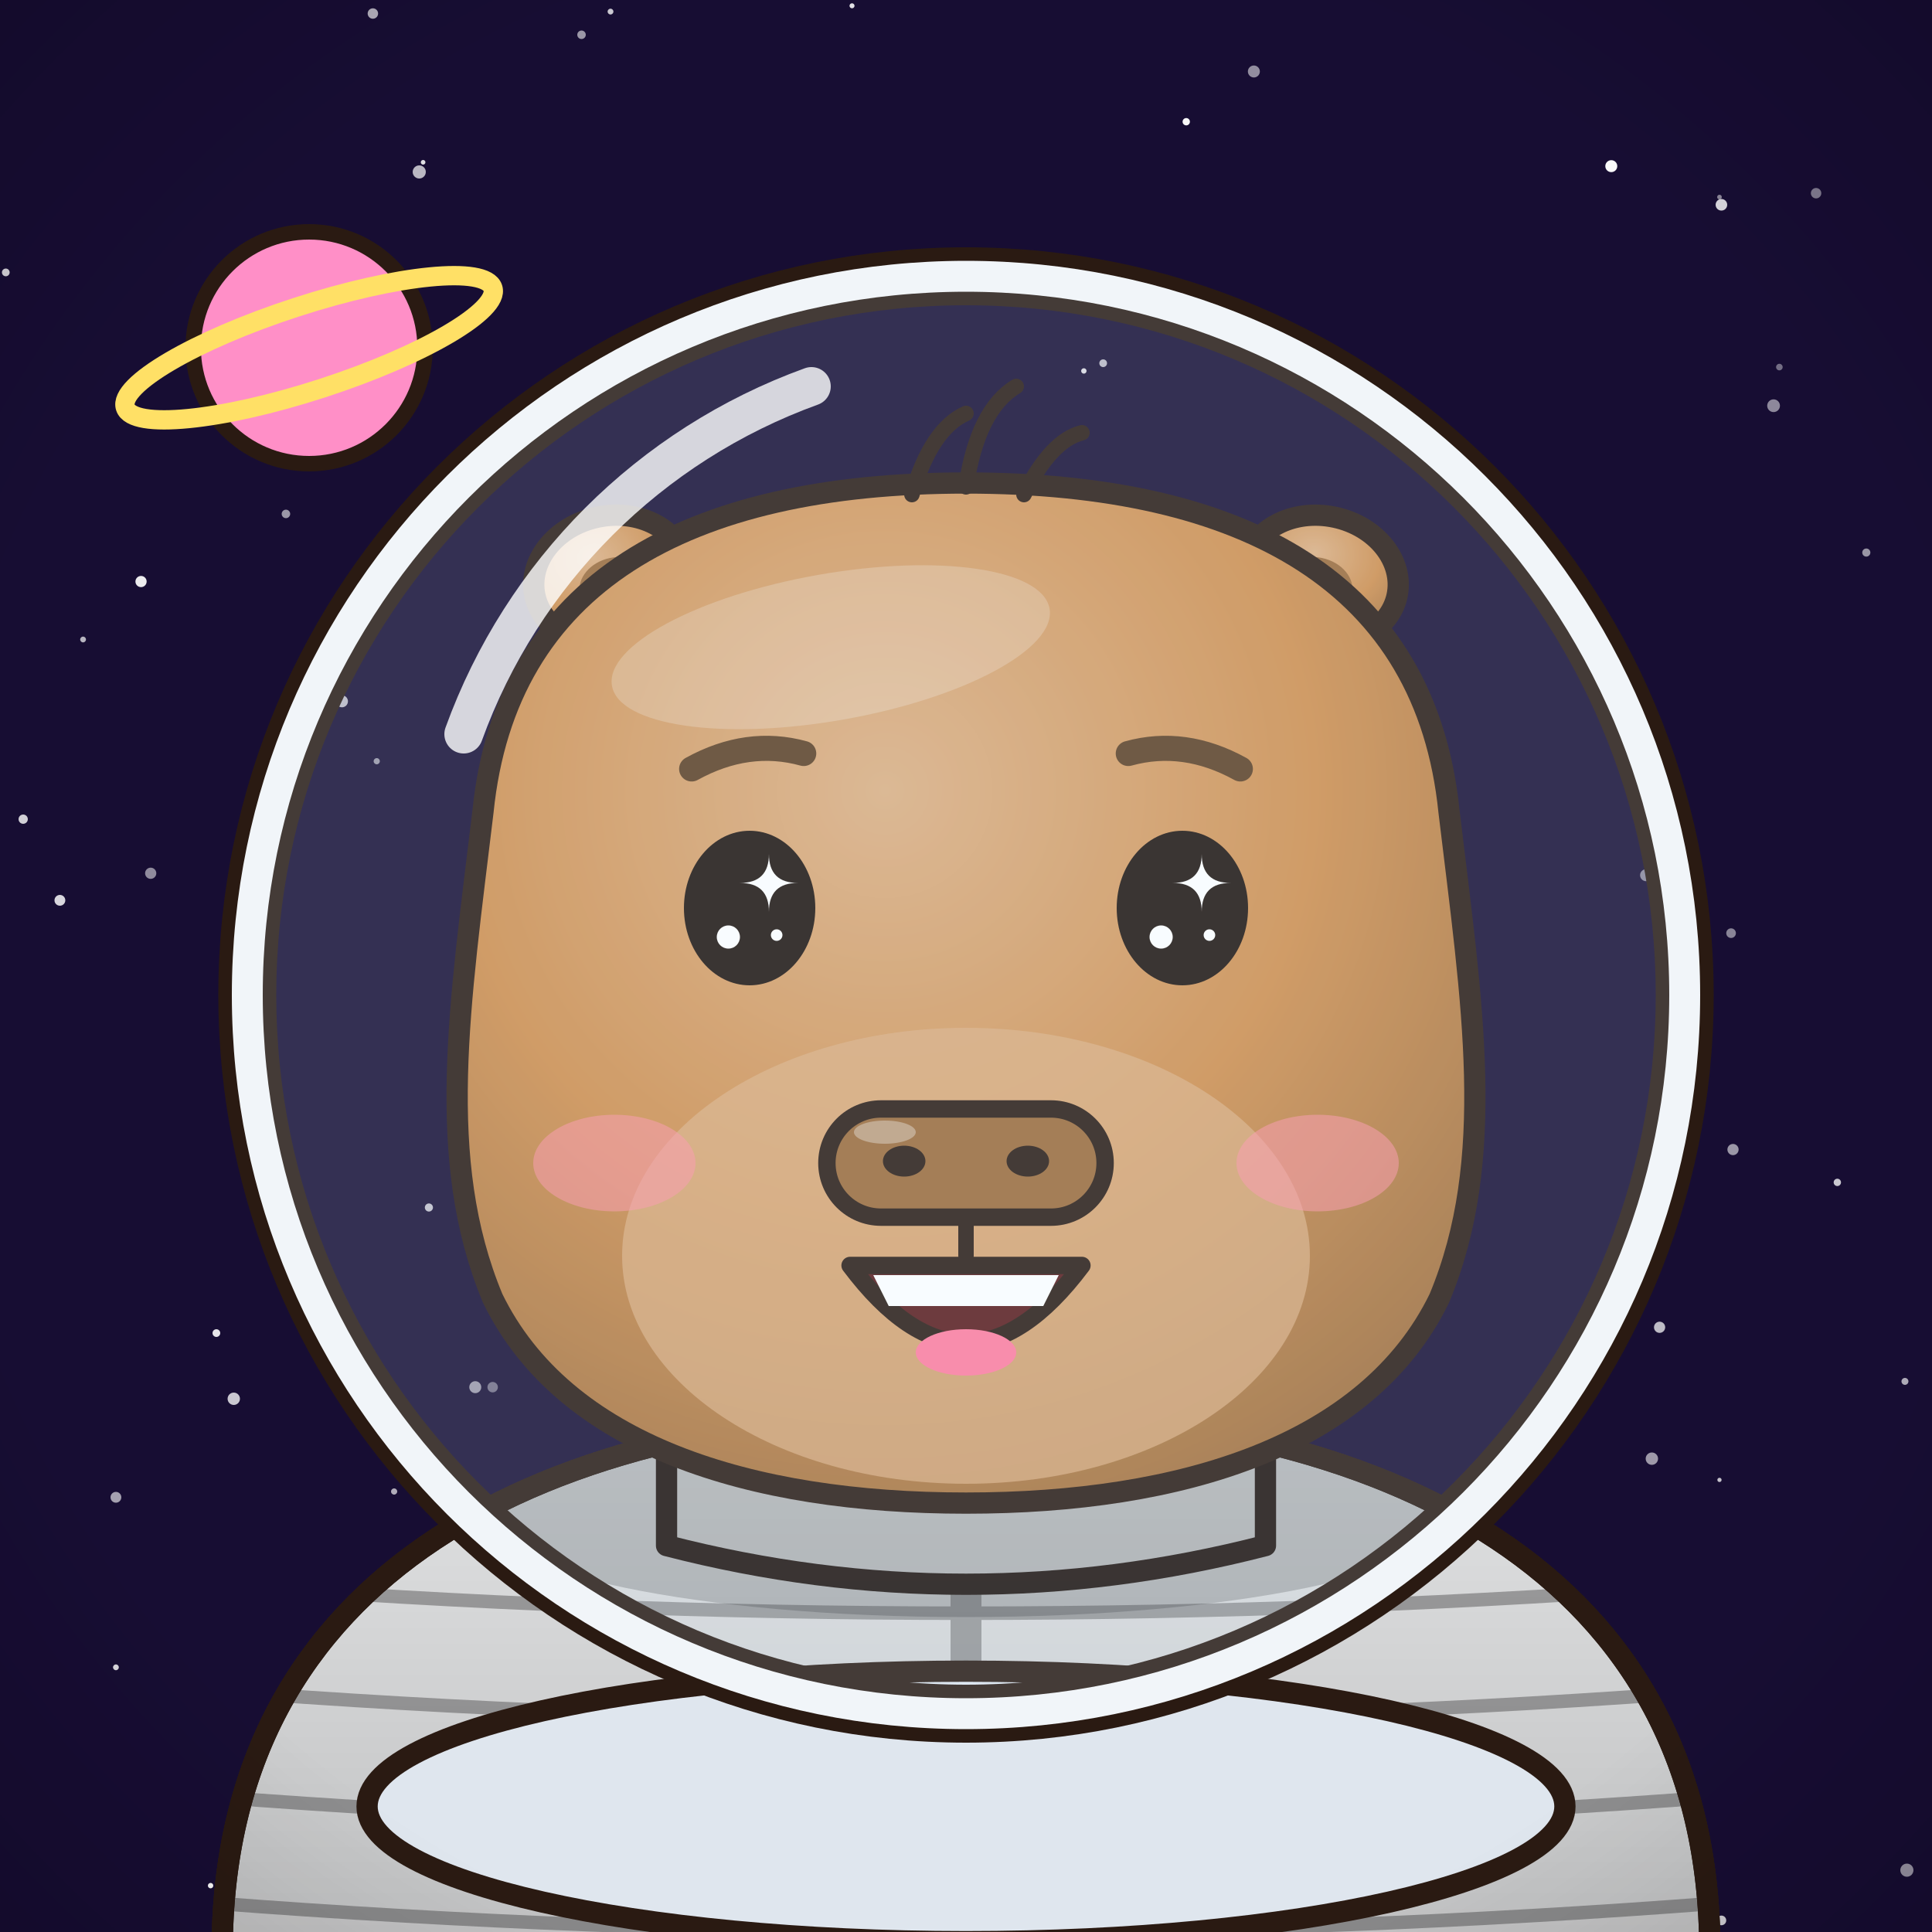
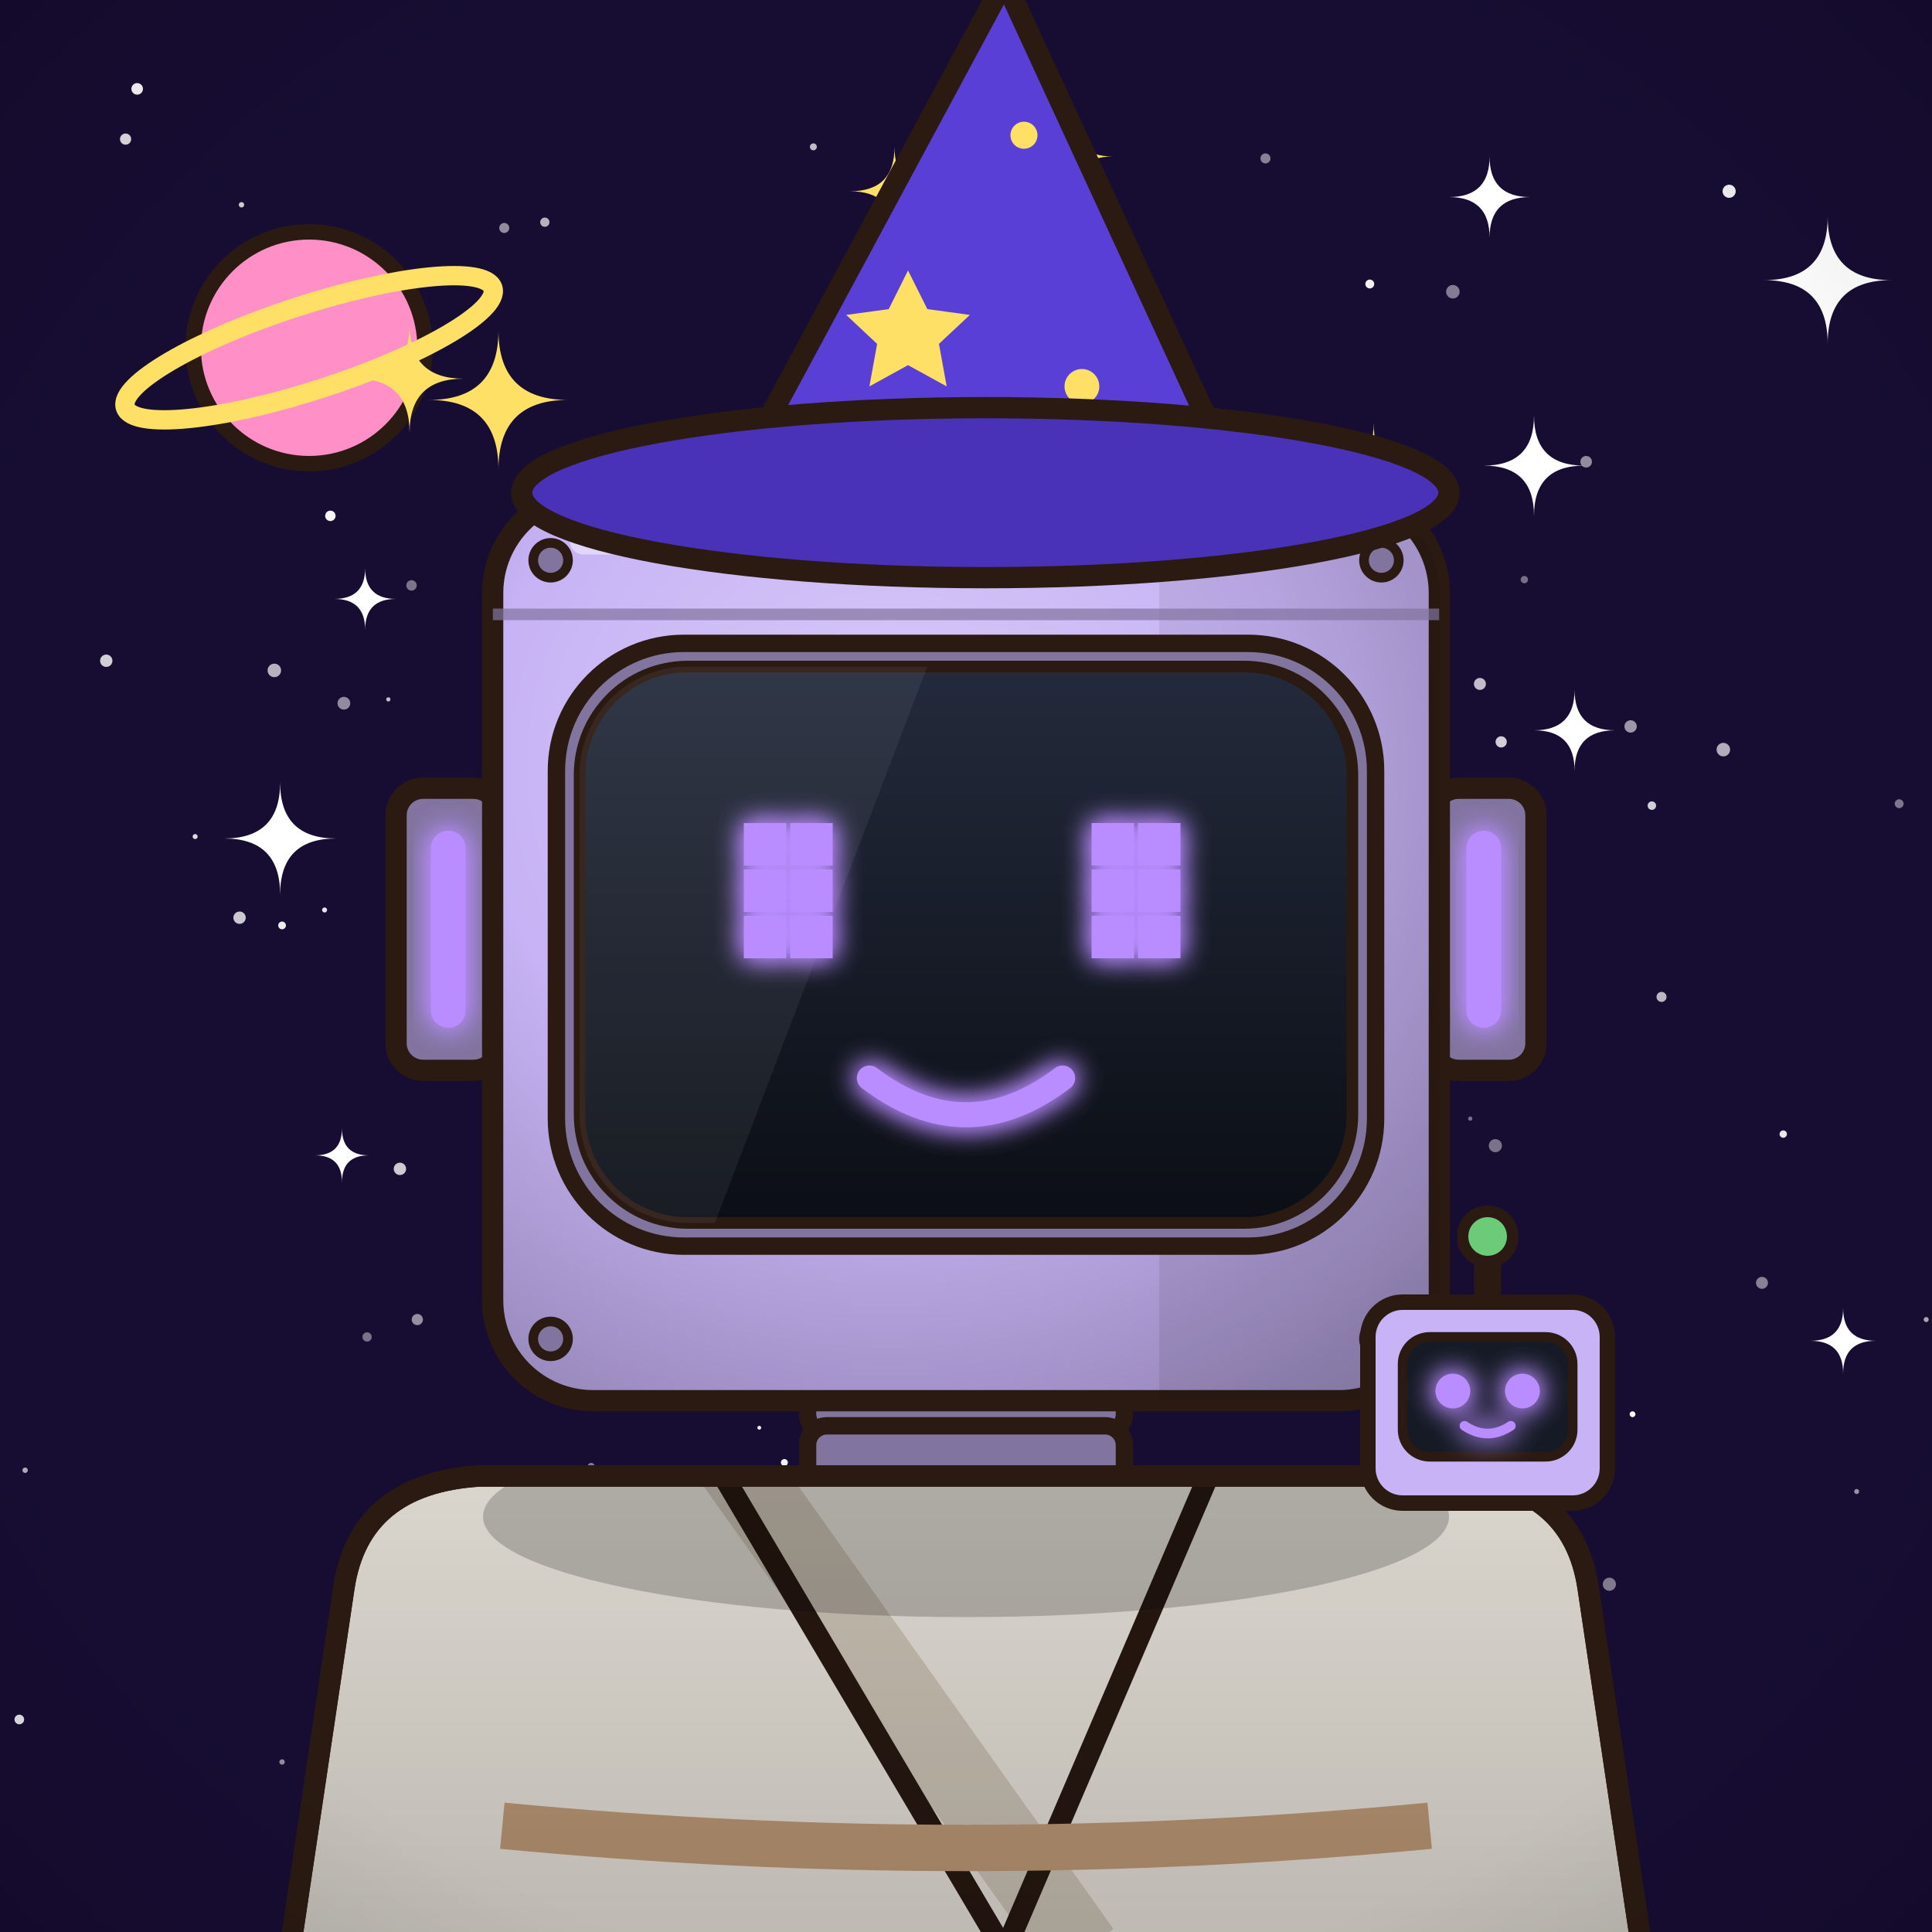
<svg xmlns="http://www.w3.org/2000/svg" viewBox="0 0 1000 1000" width="1000" height="1000">
  <defs>
    <clipPath id="bodyclip">
-       <path d="M115 1010 C115 815 280 730 500 730 C720 730 885 815 885 1010 Z" />
+       <path d="M150 1010 L178 822 Q186 768 248 764 L752 764 Q814 768 822 822 L850 1010 Z" />
    </clipPath>
    <radialGradient id="fs" cx=".42" cy=".3" r=".85">
-       <stop offset="0" stop-color="#ddaf81" />
-       <stop offset=".5" stop-color="#cf8d4b" />
-       <stop offset="1" stop-color="#956636" />
+       <stop offset="0" stop-color="#d8caf8" />
+       <stop offset=".5" stop-color="#c7b3f5" />
+       <stop offset="1" stop-color="#8f81b0" />
    </radialGradient>
+     <filter id="led" x="-50%" y="-50%" width="200%" height="200%">
+       <feGaussianBlur stdDeviation="7" result="b" />
+       <feMerge>
+         <feMergeNode in="b" />
+         <feMergeNode in="b" />
+         <feMergeNode in="SourceGraphic" />
+       </feMerge>
+     </filter>
+     <linearGradient id="visor" x1="0" y1="0" x2="0" y2="1">
+       <stop offset="0" stop-color="#232a3b" />
+       <stop offset="1" stop-color="#0b0e15" />
+     </linearGradient>
+     <clipPath id="visorclip">
+       <rect x="300" y="345" width="400" height="288" rx="56" />
+     </clipPath>
+     <clipPath id="headclip">
+       <rect x="255" y="255" width="490" height="470" rx="52" />
+     </clipPath>
    <linearGradient id="bodyshade" x1="0" y1="0" x2="0" y2="1">
      <stop offset=".55" stop-color="#000" stop-opacity="0" />
      <stop offset="1" stop-color="#000" stop-opacity=".22" />
    </linearGradient>
    <radialGradient id="vig" r=".75">
      <stop offset=".7" stop-color="#000" stop-opacity="0" />
      <stop offset="1" stop-color="#000" stop-opacity=".18" />
    </radialGradient>
  </defs>
  <rect width="1000" height="1000" fill="#170d33" />
-   <circle cx="986" cy="715" r="1.8" fill="#fff" opacity="0.65" />
-   <circle cx="566" cy="325" r="2.7" fill="#fff" opacity="0.48" />
-   <circle cx="148" cy="266" r="2.2" fill="#fff" opacity="0.57" />
-   <circle cx="758" cy="920" r="1.6" fill="#fff" opacity="0.68" />
-   <circle cx="183" cy="924" r="1.8" fill="#fff" opacity="0.94" />
-   <circle cx="644" cy="775" r="3.4" fill="#fff" opacity="0.48" />
-   <circle cx="874" cy="543" r="2.6" fill="#fff" opacity="0.87" />
-   <circle cx="855" cy="755" r="3.2" fill="#fff" opacity="0.58" />
-   <circle cx="890" cy="766" r="1.1" fill="#fff" opacity="0.75" />
-   <circle cx="60" cy="775" r="2.8" fill="#fff" opacity="0.61" />
-   <circle cx="281" cy="949" r="2.6" fill="#fff" opacity="0.62" />
-   <circle cx="324" cy="727" r="1.4" fill="#fff" opacity="0.70" />
-   <circle cx="921" cy="190" r="1.7" fill="#fff" opacity="0.40" />
-   <circle cx="890" cy="102" r="1.2" fill="#fff" opacity="0.50" />
-   <circle cx="834" cy="86" r="3.1" fill="#fff" opacity="0.98" />
-   <circle cx="193" cy="7" r="2.7" fill="#fff" opacity="0.66" />
-   <circle cx="530" cy="819" r="3.2" fill="#fff" opacity="0.75" />
-   <circle cx="689" cy="284" r="1.1" fill="#fff" opacity="0.82" />
-   <circle cx="712" cy="615" r="2.6" fill="#fff" opacity="0.50" />
-   <circle cx="528" cy="669" r="3.0" fill="#fff" opacity="0.62" />
-   <circle cx="246" cy="718" r="3.1" fill="#fff" opacity="0.57" />
-   <circle cx="60" cy="863" r="1.5" fill="#fff" opacity="0.84" />
-   <circle cx="436" cy="152" r="1.9" fill="#fff" opacity="0.60" />
-   <circle cx="316" cy="6" r="1.5" fill="#fff" opacity="0.77" />
-   <circle cx="127" cy="454" r="2.7" fill="#fff" opacity="0.85" />
-   <circle cx="490" cy="910" r="2.5" fill="#fff" opacity="0.72" />
-   <circle cx="255" cy="718" r="2.7" fill="#fff" opacity="0.40" />
-   <circle cx="918" cy="210" r="3.3" fill="#fff" opacity="0.51" />
-   <circle cx="645" cy="427" r="1.8" fill="#fff" opacity="0.73" />
-   <circle cx="656" cy="767" r="3.0" fill="#fff" opacity="0.67" />
-   <circle cx="951" cy="612" r="1.9" fill="#fff" opacity="0.77" />
-   <circle cx="109" cy="976" r="1.4" fill="#fff" opacity="0.99" />
-   <circle cx="859" cy="687" r="2.9" fill="#fff" opacity="0.72" />
-   <circle cx="78" cy="452" r="2.9" fill="#fff" opacity="0.52" />
-   <circle cx="568" cy="376" r="3.2" fill="#fff" opacity="0.83" />
-   <circle cx="966" cy="286" r="2.1" fill="#fff" opacity="0.56" />
-   <circle cx="222" cy="625" r="2.1" fill="#fff" opacity="0.74" />
-   <circle cx="432" cy="581" r="3.0" fill="#fff" opacity="0.92" />
-   <circle cx="307" cy="286" r="3.1" fill="#fff" opacity="0.79" />
-   <circle cx="219" cy="84" r="1.2" fill="#fff" opacity="0.86" />
-   <circle cx="617" cy="560" r="1.6" fill="#fff" opacity="0.83" />
-   <circle cx="731" cy="953" r="3.1" fill="#fff" opacity="0.97" />
-   <circle cx="896" cy="483" r="2.5" fill="#fff" opacity="0.49" />
-   <circle cx="409" cy="951" r="2.8" fill="#fff" opacity="0.61" />
-   <circle cx="441" cy="3" r="1.3" fill="#fff" opacity="0.87" />
-   <circle cx="204" cy="772" r="1.6" fill="#fff" opacity="0.66" />
-   <circle cx="112" cy="690" r="2.0" fill="#fff" opacity="0.89" />
-   <circle cx="301" cy="18" r="2.2" fill="#fff" opacity="0.57" />
-   <circle cx="31" cy="466" r="2.8" fill="#fff" opacity="0.83" />
-   <circle cx="721" cy="312" r="2.8" fill="#fff" opacity="0.54" />
-   <circle cx="897" cy="595" r="2.9" fill="#fff" opacity="0.57" />
-   <circle cx="157" cy="902" r="2.3" fill="#fff" opacity="0.94" />
-   <circle cx="891" cy="994" r="2.5" fill="#fff" opacity="0.80" />
-   <circle cx="398" cy="154" r="3.5" fill="#fff" opacity="0.75" />
-   <circle cx="561" cy="192" r="1.4" fill="#fff" opacity="0.84" />
-   <circle cx="891" cy="106" r="3.0" fill="#fff" opacity="0.83" />
-   <circle cx="195" cy="394" r="1.6" fill="#fff" opacity="0.56" />
-   <circle cx="121" cy="724" r="3.2" fill="#fff" opacity="0.77" />
-   <circle cx="354" cy="499" r="1.4" fill="#fff" opacity="0.50" />
-   <circle cx="327" cy="642" r="1.1" fill="#fff" opacity="0.83" />
-   <circle cx="3" cy="141" r="2.0" fill="#fff" opacity="0.82" />
-   <circle cx="614" cy="63" r="1.9" fill="#fff" opacity="0.97" />
-   <circle cx="582" cy="683" r="1.1" fill="#fff" opacity="0.48" />
-   <circle cx="743" cy="811" r="3.4" fill="#fff" opacity="0.52" />
-   <circle cx="665" cy="953" r="3.2" fill="#fff" opacity="0.89" />
-   <circle cx="987" cy="968" r="3.4" fill="#fff" opacity="0.56" />
-   <circle cx="43" cy="331" r="1.5" fill="#fff" opacity="0.69" />
-   <circle cx="761" cy="560" r="1.3" fill="#fff" opacity="0.72" />
-   <circle cx="217" cy="89" r="3.4" fill="#fff" opacity="0.70" />
-   <circle cx="299" cy="201" r="2.7" fill="#fff" opacity="0.69" />
-   <circle cx="280" cy="653" r="1.9" fill="#fff" opacity="0.70" />
-   <circle cx="714" cy="541" r="1.6" fill="#fff" opacity="0.56" />
-   <circle cx="571" cy="188" r="2.0" fill="#fff" opacity="0.70" />
-   <circle cx="640" cy="915" r="2.6" fill="#fff" opacity="0.45" />
-   <circle cx="177" cy="363" r="3.1" fill="#fff" opacity="0.70" />
-   <circle cx="940" cy="100" r="2.7" fill="#fff" opacity="0.45" />
-   <circle cx="73" cy="301" r="2.9" fill="#fff" opacity="0.92" />
-   <circle cx="495" cy="846" r="2.2" fill="#fff" opacity="0.61" />
-   <circle cx="312" cy="593" r="2.4" fill="#fff" opacity="0.54" />
-   <circle cx="852" cy="453" r="3.1" fill="#fff" opacity="0.50" />
-   <circle cx="393" cy="359" r="2.0" fill="#fff" opacity="0.68" />
-   <circle cx="649" cy="37" r="3.1" fill="#fff" opacity="0.53" />
-   <circle cx="305" cy="828" r="3.0" fill="#fff" opacity="0.93" />
-   <circle cx="765" cy="987" r="2.5" fill="#fff" opacity="0.74" />
-   <circle cx="12" cy="424" r="2.4" fill="#fff" opacity="0.80" />
-   <circle cx="501" cy="522" r="1.4" fill="#fff" opacity="0.53" />
-   <circle cx="308" cy="827" r="2.0" fill="#fff" opacity="0.92" />
-   <circle cx="272" cy="796" r="1.6" fill="#fff" opacity="0.74" />
-   <circle cx="196" cy="940" r="1.4" fill="#fff" opacity="0.65" />
-   <circle cx="818" cy="991" r="3.1" fill="#fff" opacity="0.82" />
+   <circle cx="167" cy="180" r="1.3" fill="#fff" opacity="0.90" />
+   <circle cx="199" cy="936" r="2.7" fill="#fff" opacity="0.51" />
+   <circle cx="71" cy="46" r="3.0" fill="#fff" opacity="0.99" />
+   <circle cx="844" cy="376" r="3.2" fill="#fff" opacity="0.57" />
+   <circle cx="13" cy="761" r="1.4" fill="#fff" opacity="0.66" />
+   <circle cx="855" cy="417" r="2.2" fill="#fff" opacity="0.80" />
+   <circle cx="997" cy="683" r="1.3" fill="#fff" opacity="0.64" />
+   <circle cx="190" cy="692" r="2.4" fill="#fff" opacity="0.42" />
+   <circle cx="752" cy="151" r="3.5" fill="#fff" opacity="0.46" />
+   <circle cx="600" cy="184" r="2.7" fill="#fff" opacity="0.64" />
+   <circle cx="912" cy="664" r="3.1" fill="#fff" opacity="0.48" />
+   <circle cx="760" cy="774" r="3.5" fill="#fff" opacity="0.80" />
+   <circle cx="774" cy="593" r="3.4" fill="#fff" opacity="0.42" />
+   <circle cx="404" cy="210" r="2.1" fill="#fff" opacity="0.58" />
+   <circle cx="363" cy="294" r="1.8" fill="#fff" opacity="0.54" />
+   <circle cx="256" cy="152" r="3.4" fill="#fff" opacity="0.81" />
+   <circle cx="542" cy="423" r="1.3" fill="#fff" opacity="0.84" />
+   <circle cx="125" cy="106" r="1.4" fill="#fff" opacity="0.79" />
+   <circle cx="346" cy="930" r="1.2" fill="#fff" opacity="0.48" />
+   <circle cx="269" cy="406" r="3.1" fill="#fff" opacity="0.59" />
+   <circle cx="735" cy="441" r="1.4" fill="#fff" opacity="0.81" />
+   <circle cx="597" cy="397" r="2.5" fill="#fff" opacity="0.51" />
+   <circle cx="313" cy="532" r="2.0" fill="#fff" opacity="0.40" />
+   <circle cx="547" cy="536" r="2.6" fill="#fff" opacity="0.78" />
+   <circle cx="533" cy="889" r="1.9" fill="#fff" opacity="0.65" />
+   <circle cx="10" cy="890" r="2.5" fill="#fff" opacity="0.90" />
+   <circle cx="608" cy="308" r="3.4" fill="#fff" opacity="0.75" />
+   <circle cx="799" cy="758" r="3.4" fill="#fff" opacity="0.73" />
+   <circle cx="766" cy="354" r="3.1" fill="#fff" opacity="0.73" />
+   <circle cx="55" cy="342" r="3.2" fill="#fff" opacity="0.80" />
+   <circle cx="450" cy="354" r="1.7" fill="#fff" opacity="0.91" />
+   <circle cx="661" cy="926" r="3.0" fill="#fff" opacity="0.66" />
+   <circle cx="393" cy="739" r="1.0" fill="#fff" opacity="0.93" />
+   <circle cx="168" cy="471" r="1.3" fill="#fff" opacity="0.89" />
+   <circle cx="767" cy="637" r="2.5" fill="#fff" opacity="0.70" />
+   <circle cx="101" cy="433" r="1.3" fill="#fff" opacity="0.85" />
+   <circle cx="421" cy="76" r="1.8" fill="#fff" opacity="0.72" />
+   <circle cx="502" cy="34" r="1.3" fill="#fff" opacity="0.67" />
+   <circle cx="621" cy="581" r="2.2" fill="#fff" opacity="0.57" />
+   <circle cx="270" cy="486" r="3.4" fill="#fff" opacity="0.79" />
+   <circle cx="293" cy="460" r="2.0" fill="#fff" opacity="0.87" />
+   <circle cx="741" cy="939" r="2.7" fill="#fff" opacity="0.84" />
+   <circle cx="178" cy="364" r="3.3" fill="#fff" opacity="0.52" />
+   <circle cx="124" cy="475" r="3.2" fill="#fff" opacity="0.77" />
+   <circle cx="741" cy="524" r="2.4" fill="#fff" opacity="0.51" />
+   <circle cx="371" cy="471" r="2.5" fill="#fff" opacity="0.69" />
+   <circle cx="533" cy="862" r="1.2" fill="#fff" opacity="0.60" />
+   <circle cx="282" cy="115" r="2.4" fill="#fff" opacity="0.68" />
+   <circle cx="207" cy="605" r="3.2" fill="#fff" opacity="0.78" />
+   <circle cx="790" cy="954" r="2.4" fill="#fff" opacity="0.88" />
+   <circle cx="663" cy="587" r="1.9" fill="#fff" opacity="0.87" />
+   <circle cx="260" cy="489" r="3.4" fill="#fff" opacity="0.69" />
+   <circle cx="822" cy="723" r="1.6" fill="#fff" opacity="0.57" />
+   <circle cx="146" cy="912" r="1.4" fill="#fff" opacity="0.53" />
+   <circle cx="761" cy="579" r="1.1" fill="#fff" opacity="0.41" />
+   <circle cx="983" cy="416" r="2.3" fill="#fff" opacity="0.44" />
+   <circle cx="789" cy="300" r="1.9" fill="#fff" opacity="0.41" />
+   <circle cx="892" cy="388" r="3.5" fill="#fff" opacity="0.66" />
+   <circle cx="265" cy="390" r="1.3" fill="#fff" opacity="0.44" />
+   <circle cx="860" cy="516" r="2.6" fill="#fff" opacity="0.70" />
+   <circle cx="146" cy="479" r="2.0" fill="#fff" opacity="0.92" />
+   <circle cx="833" cy="820" r="3.4" fill="#fff" opacity="0.45" />
+   <circle cx="213" cy="303" r="2.7" fill="#fff" opacity="0.43" />
+   <circle cx="261" cy="118" r="2.6" fill="#fff" opacity="0.52" />
+   <circle cx="655" cy="82" r="2.6" fill="#fff" opacity="0.48" />
+   <circle cx="306" cy="759" r="1.8" fill="#fff" opacity="0.47" />
+   <circle cx="201" cy="362" r="1.1" fill="#fff" opacity="0.74" />
+   <circle cx="799" cy="837" r="2.9" fill="#fff" opacity="0.48" />
+   <circle cx="777" cy="384" r="2.9" fill="#fff" opacity="0.80" />
+   <circle cx="821" cy="239" r="3.0" fill="#fff" opacity="0.52" />
+   <circle cx="142" cy="347" r="3.5" fill="#fff" opacity="0.68" />
+   <circle cx="845" cy="732" r="1.5" fill="#fff" opacity="1.00" />
+   <circle cx="683" cy="851" r="2.5" fill="#fff" opacity="0.55" />
+   <circle cx="594" cy="965" r="2.4" fill="#fff" opacity="0.52" />
+   <circle cx="244" cy="896" r="3.1" fill="#fff" opacity="0.46" />
+   <circle cx="65" cy="72" r="2.9" fill="#fff" opacity="0.87" />
+   <circle cx="961" cy="772" r="1.3" fill="#fff" opacity="0.55" />
+   <circle cx="895" cy="99" r="3.4" fill="#fff" opacity="0.93" />
+   <circle cx="711" cy="716" r="2.3" fill="#fff" opacity="0.43" />
+   <circle cx="388" cy="232" r="1.2" fill="#fff" opacity="0.64" />
+   <circle cx="923" cy="587" r="1.9" fill="#fff" opacity="0.90" />
+   <circle cx="171" cy="267" r="2.7" fill="#fff" opacity="0.96" />
+   <circle cx="216" cy="683" r="2.9" fill="#fff" opacity="0.54" />
+   <circle cx="709" cy="147" r="2.3" fill="#fff" opacity="0.94" />
+   <circle cx="700" cy="931" r="1.3" fill="#fff" opacity="0.73" />
+   <circle cx="406" cy="757" r="1.8" fill="#fff" opacity="0.95" />
+   <circle cx="644" cy="823" r="2.7" fill="#fff" opacity="0.64" />
+   <circle cx="453" cy="448" r="1.3" fill="#fff" opacity="0.48" />
+   <circle cx="313" cy="317" r="2.2" fill="#fff" opacity="0.76" />
+   <circle cx="548" cy="713" r="1.9" fill="#fff" opacity="0.80" />
  <circle cx="160" cy="180" r="60" fill="#ff8fc7" stroke="#2a1a12" stroke-width="8" stroke-linejoin="round" stroke-linecap="round" />
  <ellipse cx="160" cy="180" rx="100" ry="22" fill="none" stroke="#ffe066" stroke-width="10" transform="rotate(-18 160 180)" />
-   <path d="M115 1010 C115 815 280 730 500 730 C720 730 885 815 885 1010 Z" fill="url(#fs)" stroke="#2a1a12" stroke-width="11" stroke-linejoin="round" stroke-linecap="round" />
+   <path d="M711 219 Q711 245 737 245 Q711 245 711 271 Q711 245 685 245 Q711 245 711 219 Z" fill="#ffe066" />
+   <path d="M189 294 Q189 310 205 310 Q189 310 189 326 Q189 310 173 310 Q189 310 189 294 Z" fill="#fff" />
+   <path d="M815 357 Q815 378 836 378 Q815 378 815 399 Q815 378 794 378 Q815 378 815 357 Z" fill="#fff" />
+   <path d="M555 60 Q555 81 576 81 Q555 81 555 102 Q555 81 534 81 Q555 81 555 60 Z" fill="#ffe066" />
+   <path d="M771 81 Q771 102 792 102 Q771 102 771 123 Q771 102 750 102 Q771 102 771 81 Z" fill="#fff" />
+   <path d="M521 33 Q521 50 538 50 Q521 50 521 67 Q521 50 504 50 Q521 50 521 33 Z" fill="#fff" />
+   <path d="M785 681 Q785 700 804 700 Q785 700 785 719 Q785 700 766 700 Q785 700 785 681 Z" fill="#ffe066" />
+   <path d="M145 405 Q145 434 174 434 Q145 434 145 463 Q145 434 116 434 Q145 434 145 405 Z" fill="#fff" />
+   <path d="M177 584 Q177 598 191 598 Q177 598 177 612 Q177 598 163 598 Q177 598 177 584 Z" fill="#fff" />
+   <path d="M258 171 Q258 207 294 207 Q258 207 258 243 Q258 207 222 207 Q258 207 258 171 Z" fill="#ffe066" />
+   <path d="M503 139 Q503 154 518 154 Q503 154 503 169 Q503 154 488 154 Q503 154 503 139 Z" fill="#fff" />
+   <path d="M946 112 Q946 145 979 145 Q946 145 946 178 Q946 145 913 145 Q946 145 946 112 Z" fill="#fff" />
+   <path d="M463 76 Q463 99 486 99 Q463 99 463 122 Q463 99 440 99 Q463 99 463 76 Z" fill="#ffe066" />
+   <path d="M794 215 Q794 241 820 241 Q794 241 794 267 Q794 241 768 241 Q794 241 794 215 Z" fill="#fff" />
+   <path d="M954 677 Q954 694 971 694 Q954 694 954 711 Q954 694 937 694 Q954 694 954 677 Z" fill="#fff" />
+   <path d="M212 168 Q212 196 240 196 Q212 196 212 224 Q212 196 184 196 Q212 196 212 168 Z" fill="#ffe066" />
+   <rect x="418" y="712" width="164" height="30" rx="10" fill="#81749f" stroke="#2a1a12" stroke-width="9" stroke-linejoin="round" stroke-linecap="round" />
+   <rect x="418" y="738" width="164" height="30" rx="10" fill="#81749f" stroke="#2a1a12" stroke-width="9" stroke-linejoin="round" stroke-linecap="round" />
+   <path d="M150 1010 L178 822 Q186 768 248 764 L752 764 Q814 768 822 822 L850 1010 Z" fill="url(#fs)" stroke="#2a1a12" stroke-width="11" stroke-linejoin="round" stroke-linecap="round" />
  <g clip-path="url(#bodyclip)">
-     <ellipse cx="500" cy="985" rx="230" ry="165" fill="#ddaf81" opacity=".55" />
-   </g>
+     <rect x="590" y="760" width="400" height="300" fill="#000" opacity=".08" />
+     <path d="M300 800 L300 1010 M700 800 L700 1010" stroke="#81749f" stroke-width="6" opacity=".6" />
+   </g>
+   <circle cx="235" cy="835" r="16" fill="#81749f" stroke="#2a1a12" stroke-width="6" stroke-linejoin="round" stroke-linecap="round" />
+   <circle cx="765" cy="835" r="16" fill="#81749f" stroke="#2a1a12" stroke-width="6" stroke-linejoin="round" stroke-linecap="round" />
+   <rect x="398" y="830" width="204" height="124" rx="22" fill="#efeafc" stroke="#2a1a12" stroke-width="9" stroke-linejoin="round" stroke-linecap="round" />
+   <circle cx="448" cy="892" r="18" fill="#6bcb77" stroke="#2a1a12" stroke-width="6" stroke-linejoin="round" stroke-linecap="round" />
+   <circle cx="500" cy="892" r="18" fill="#ffd93d" stroke="#2a1a12" stroke-width="6" stroke-linejoin="round" stroke-linecap="round" />
+   <circle cx="552" cy="892" r="18" fill="#6bcb77" stroke="#2a1a12" stroke-width="6" stroke-linejoin="round" stroke-linecap="round" />
  <g clip-path="url(#bodyclip)">
-     <rect width="1000" height="1000" fill="#f8f9fa" />
-     <path d="M110 820 Q500 850 890 820" fill="none" stroke="#aeaeaf" stroke-width="7" />
-     <path d="M110 875 Q500 905 890 875" fill="none" stroke="#aeaeaf" stroke-width="7" />
-     <path d="M110 930 Q500 960 890 930" fill="none" stroke="#aeaeaf" stroke-width="7" />
-     <path d="M110 985 Q500 1015 890 985" fill="none" stroke="#aeaeaf" stroke-width="7" />
-     <rect x="492" y="760" width="16" height="260" fill="#aeaeaf" />
-   </g>
-   <path d="M115 1010 C115 815 280 730 500 730 C720 730 885 815 885 1010 Z" fill="none" stroke="#2a1a12" stroke-width="11" stroke-linejoin="round" stroke-linecap="round" />
-   <path d="M345 800 Q500 840 655 800 L655 745 Q500 785 345 745 Z" fill="#f9fafb" stroke="#2a1a12" stroke-width="11" stroke-linejoin="round" stroke-linecap="round" />
+     <rect width="1000" height="1000" fill="#f4efe6" />
+     <path d="M375 750 L560 1010" stroke="#d8cfc0" stroke-width="40" />
+   </g>
+   <path d="M150 1010 L178 822 Q186 768 248 764 L752 764 Q814 768 822 822 L850 1010 Z" fill="none" stroke="#2a1a12" stroke-width="11" stroke-linejoin="round" stroke-linecap="round" />
+   <path d="M375 765 L520 1010 M625 765 L520 1010" fill="none" stroke="#2a1a12" stroke-width="11" stroke-linejoin="round" stroke-linecap="round" />
+   <path d="M260 945 Q500 968 740 945" stroke="#c9a27e" stroke-width="24" fill="none" />
  <g clip-path="url(#bodyclip)">
    <rect width="1000" height="1000" fill="url(#bodyshade)" />
    <ellipse cx="500" cy="785" rx="250" ry="52" fill="#000" opacity=".2" />
  </g>
-   <path d="M115 1010 C115 815 280 730 500 730 C720 730 885 815 885 1010 Z" fill="none" stroke="#2a1a12" stroke-width="11" stroke-linejoin="round" stroke-linecap="round" />
-   <g transform="rotate(-12 316 300)">
-     <ellipse cx="316" cy="300" rx="40" ry="33" fill="url(#fs)" stroke="#2a1a12" stroke-width="11" stroke-linejoin="round" stroke-linecap="round" />
-     <ellipse cx="318" cy="304" rx="19" ry="15" fill="#9b6a38" />
-   </g>
-   <g transform="rotate(12 684 300)">
-     <ellipse cx="684" cy="300" rx="40" ry="33" fill="url(#fs)" stroke="#2a1a12" stroke-width="11" stroke-linejoin="round" stroke-linecap="round" />
-     <ellipse cx="682" cy="304" rx="19" ry="15" fill="#9b6a38" />
-   </g>
-   <path d="M500 250 C645 250 738 302 750 420 C762 520 775 600 745 672 C708 748 612 778 500 778 C388 778 292 748 255 672 C225 600 238 520 250 420 C262 302 355 250 500 250 Z" fill="url(#fs)" stroke="#2a1a12" stroke-width="11" stroke-linejoin="round" stroke-linecap="round" />
-   <path d="M472 256 q10 -34 28 -42 M500 252 q6 -40 26 -52 M530 256 q14 -28 30 -32" fill="none" stroke="#2a1a12" stroke-width="8" stroke-linejoin="round" stroke-linecap="round" />
-   <ellipse cx="430" cy="335" rx="115" ry="38" fill="#fff" opacity=".22" transform="rotate(-10 430 335)" />
-   <ellipse cx="500" cy="650" rx="178" ry="118" fill="#ddaf81" opacity=".7" />
-   <ellipse cx="318" cy="602" rx="42" ry="25" fill="#ff8fa3" opacity=".55" />
-   <ellipse cx="682" cy="602" rx="42" ry="25" fill="#ff8fa3" opacity=".55" />
-   <rect x="428" y="574" width="144" height="56" rx="28" fill="#9b6a38" stroke="#2a1a12" stroke-width="9" stroke-linejoin="round" stroke-linecap="round" />
-   <ellipse cx="468" cy="601" rx="11" ry="8" fill="#2a1a12" />
-   <ellipse cx="532" cy="601" rx="11" ry="8" fill="#2a1a12" />
-   <ellipse cx="458" cy="586" rx="16" ry="6" fill="#fff" opacity=".35" />
-   <path d="M500 630 L500 650" stroke="#2a1a12" stroke-width="8" stroke-linejoin="round" stroke-linecap="round" />
-   <path d="M440 655 Q500 735 560 655 Z" fill="#5a1a1a" stroke="#2a1a12" stroke-width="9" stroke-linejoin="round" stroke-linecap="round" />
-   <path d="M452 660 L548 660 L540 676 L460 676 Z" fill="#fff" />
-   <ellipse cx="500" cy="700" rx="26" ry="12" fill="#ff7b9c" />
-   <path d="M358 398 Q387 382 416 390" fill="none" stroke="#5d3f22" stroke-width="13" stroke-linecap="round" />
-   <path d="M584 390 Q613 382 642 398" fill="none" stroke="#5d3f22" stroke-width="13" stroke-linecap="round" />
-   <ellipse cx="388" cy="470" rx="34" ry="40" fill="#1e130d" />
-   <path d="M398 442 Q398 457 413 457 Q398 457 398 472 Q398 457 383 457 Q398 457 398 442 Z" fill="#fff" />
-   <circle cx="377" cy="485" r="6" fill="#fff" />
-   <circle cx="402" cy="484" r="3" fill="#fff" />
-   <ellipse cx="612" cy="470" rx="34" ry="40" fill="#1e130d" />
-   <path d="M622 442 Q622 457 637 457 Q622 457 622 472 Q622 457 607 457 Q622 457 622 442 Z" fill="#fff" />
-   <circle cx="601" cy="485" r="6" fill="#fff" />
-   <circle cx="626" cy="484" r="3" fill="#fff" />
-   <ellipse cx="500" cy="935" rx="310" ry="70" fill="#dfe6ee" stroke="#2a1a12" stroke-width="11" stroke-linejoin="round" stroke-linecap="round" />
-   <circle cx="500" cy="515" r="372" fill="none" stroke="#2a1a12" stroke-width="30" />
-   <circle cx="500" cy="515" r="372" fill="#cfe8ff" fill-opacity=".16" stroke="#f1f5f9" stroke-width="16" />
-   <path d="M240 380 A300 300 0 0 1 420 200" fill="none" stroke="#fff" stroke-width="20" stroke-linecap="round" opacity=".8" />
+   <path d="M150 1010 L178 822 Q186 768 248 764 L752 764 Q814 768 822 822 L850 1010 Z" fill="none" stroke="#2a1a12" stroke-width="11" stroke-linejoin="round" stroke-linecap="round" />
+   <rect x="205" y="408" width="54" height="146" rx="14" fill="#81749f" stroke="#2a1a12" stroke-width="11" stroke-linejoin="round" stroke-linecap="round" />
+   <rect x="223" y="430" width="18" height="102" rx="9" fill="#b98cff" filter="url(#led)" />
+   <rect x="741" y="408" width="54" height="146" rx="14" fill="#81749f" stroke="#2a1a12" stroke-width="11" stroke-linejoin="round" stroke-linecap="round" />
+   <rect x="759" y="430" width="18" height="102" rx="9" fill="#b98cff" filter="url(#led)" />
+   <rect x="255" y="255" width="490" height="470" rx="52" fill="url(#fs)" stroke="#2a1a12" stroke-width="11" stroke-linejoin="round" stroke-linecap="round" />
+   <g clip-path="url(#headclip)">
+     <rect x="600" y="240" width="200" height="520" fill="#000" opacity=".08" />
+     <path d="M255 318 L745 318" stroke="#81749f" stroke-width="6" opacity=".7" />
+   </g>
+   <rect x="295" y="273" width="290" height="14" rx="7" fill="#fff" opacity=".45" />
+   <circle cx="285" cy="290" r="9" fill="#81749f" stroke="#2a1a12" stroke-width="5" stroke-linejoin="round" stroke-linecap="round" />
+   <circle cx="715" cy="290" r="9" fill="#81749f" stroke="#2a1a12" stroke-width="5" stroke-linejoin="round" stroke-linecap="round" />
+   <circle cx="285" cy="693" r="9" fill="#81749f" stroke="#2a1a12" stroke-width="5" stroke-linejoin="round" stroke-linecap="round" />
+   <circle cx="715" cy="693" r="9" fill="#81749f" stroke="#2a1a12" stroke-width="5" stroke-linejoin="round" stroke-linecap="round" />
+   <rect x="288" y="333" width="424" height="312" rx="66" fill="#81749f" stroke="#2a1a12" stroke-width="9" stroke-linejoin="round" stroke-linecap="round" />
+   <rect x="300" y="345" width="400" height="288" rx="56" fill="url(#visor)" stroke="#2a1a12" stroke-width="6" stroke-linejoin="round" stroke-linecap="round" />
+   <g clip-path="url(#visorclip)">
+     <path d="M300 345 L480 345 L370 633 L300 633 Z" fill="#fff" opacity=".06" />
+   </g>
+   <g filter="url(#led)">
+     <rect x="385" y="426" width="22" height="22" fill="#b98cff" />
+     <rect x="409" y="426" width="22" height="22" fill="#b98cff" />
+     <rect x="385" y="450" width="22" height="22" fill="#b98cff" />
+     <rect x="409" y="450" width="22" height="22" fill="#b98cff" />
+     <rect x="385" y="474" width="22" height="22" fill="#b98cff" />
+     <rect x="409" y="474" width="22" height="22" fill="#b98cff" />
+     <rect x="565" y="426" width="22" height="22" fill="#b98cff" />
+     <rect x="589" y="426" width="22" height="22" fill="#b98cff" />
+     <rect x="565" y="450" width="22" height="22" fill="#b98cff" />
+     <rect x="589" y="450" width="22" height="22" fill="#b98cff" />
+     <rect x="565" y="474" width="22" height="22" fill="#b98cff" />
+     <rect x="589" y="474" width="22" height="22" fill="#b98cff" />
+     <path d="M450 558 Q500 596 550 558" stroke="#b98cff" stroke-width="13" stroke-linecap="round" stroke-linejoin="round" fill="none" />
+   </g>
+   <g transform="translate(0 -50)">
+     <path d="M380 300 L520 40 L640 300 Z" fill="#5a3fd6" stroke="#2a1a12" stroke-width="11" stroke-linejoin="round" stroke-linecap="round" />
+     <path d="M470 190 l10 20 l22 3 l-16 15 l4 22 l-20 -11 l-20 11 l4 -22 l-16 -15 l22 -3 Z" fill="#ffe066" />
+     <circle cx="560" cy="250" r="9" fill="#ffe066" />
+     <circle cx="530" cy="120" r="7" fill="#ffe066" />
+     <ellipse cx="510" cy="305" rx="240" ry="44" fill="#4a32b8" stroke="#2a1a12" stroke-width="11" stroke-linejoin="round" stroke-linecap="round" />
+   </g>
+   <path d="M770 674 L770 646" stroke="#2a1a12" stroke-width="14" stroke-linejoin="round" stroke-linecap="round" />
+   <circle cx="770" cy="640" r="13" fill="#6bcb77" stroke="#2a1a12" stroke-width="6" stroke-linejoin="round" stroke-linecap="round" />
+   <rect x="708" y="674" width="124" height="104" rx="18" fill="#c7b3f5" stroke="#2a1a12" stroke-width="8" stroke-linejoin="round" stroke-linecap="round" />
+   <rect x="726" y="692" width="88" height="62" rx="14" fill="#151a24" stroke="#2a1a12" stroke-width="5" stroke-linejoin="round" stroke-linecap="round" />
+   <g filter="url(#led)">
+     <circle cx="752" cy="720" r="9" fill="#b98cff" />
+     <circle cx="788" cy="720" r="9" fill="#b98cff" />
+     <path d="M758 738 Q770 746 782 738" fill="none" stroke="#b98cff" stroke-width="5" stroke-linecap="round" />
+   </g>
  <rect width="1000" height="1000" fill="url(#vig)" />
</svg>
